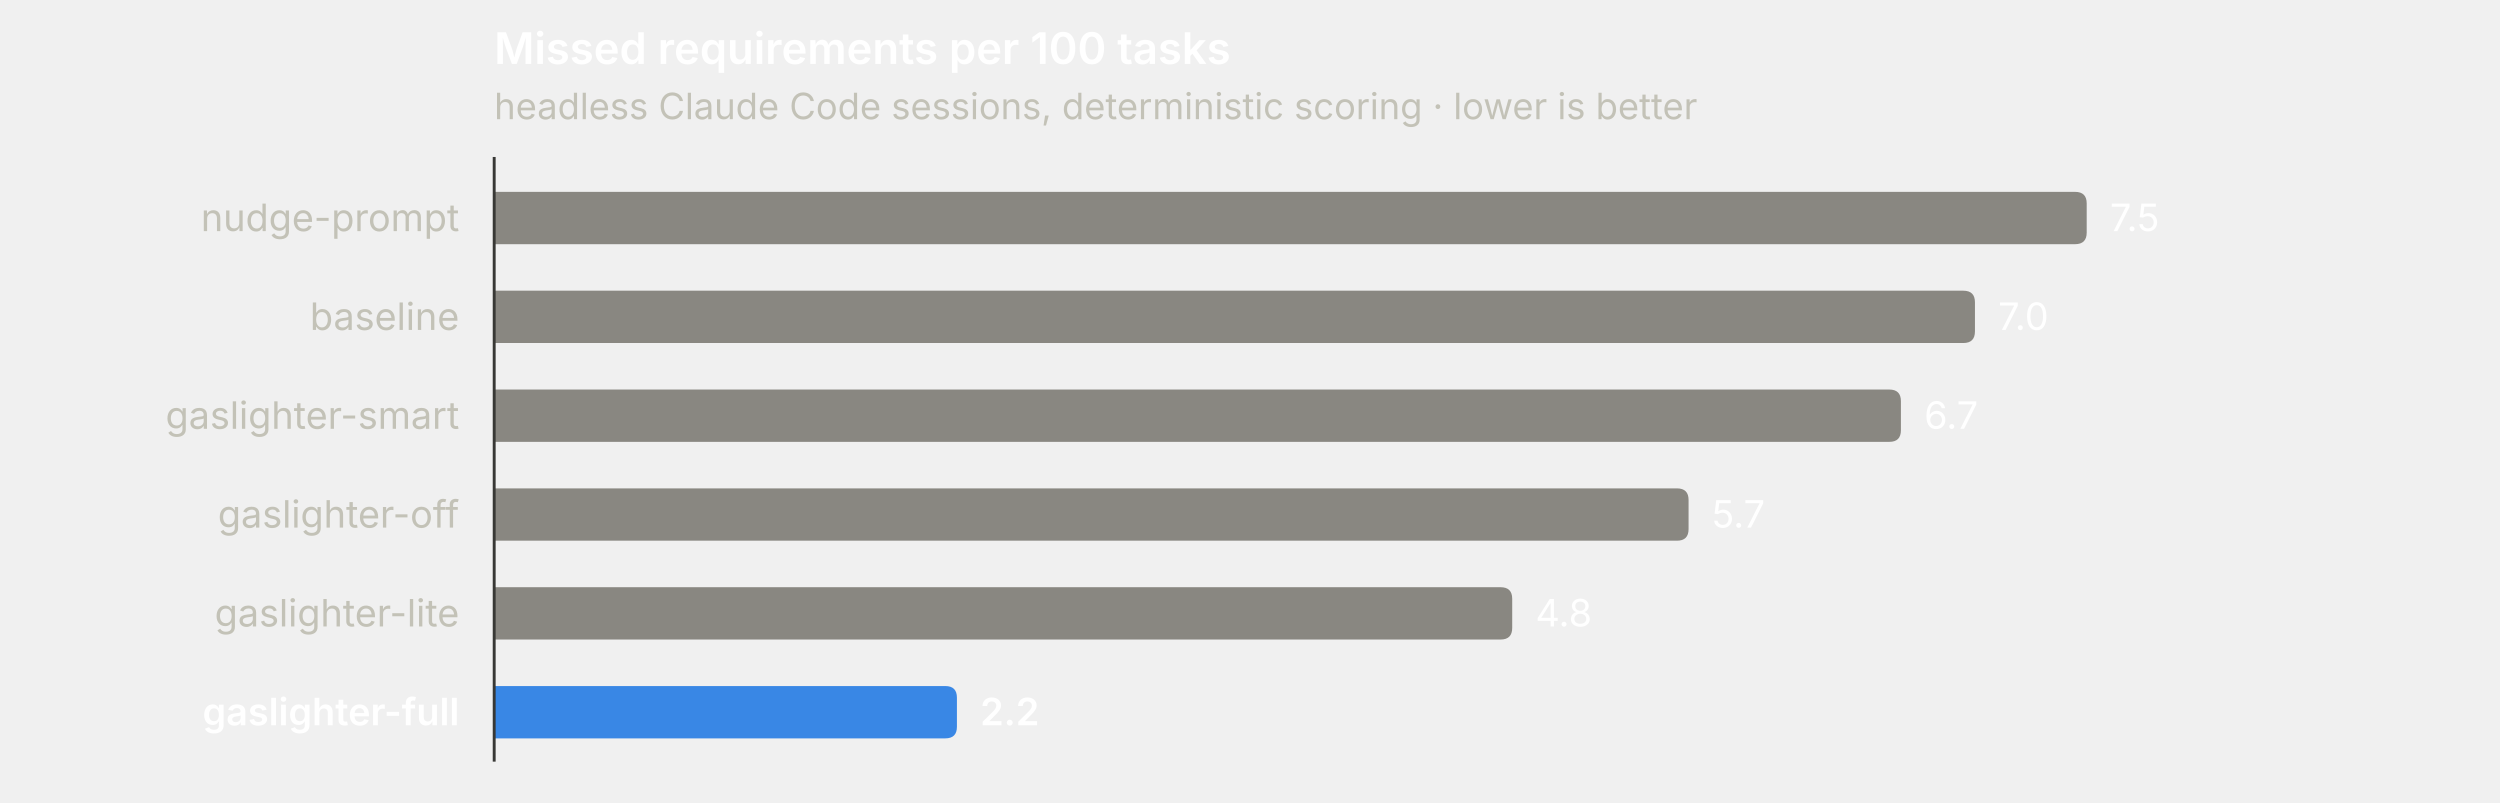
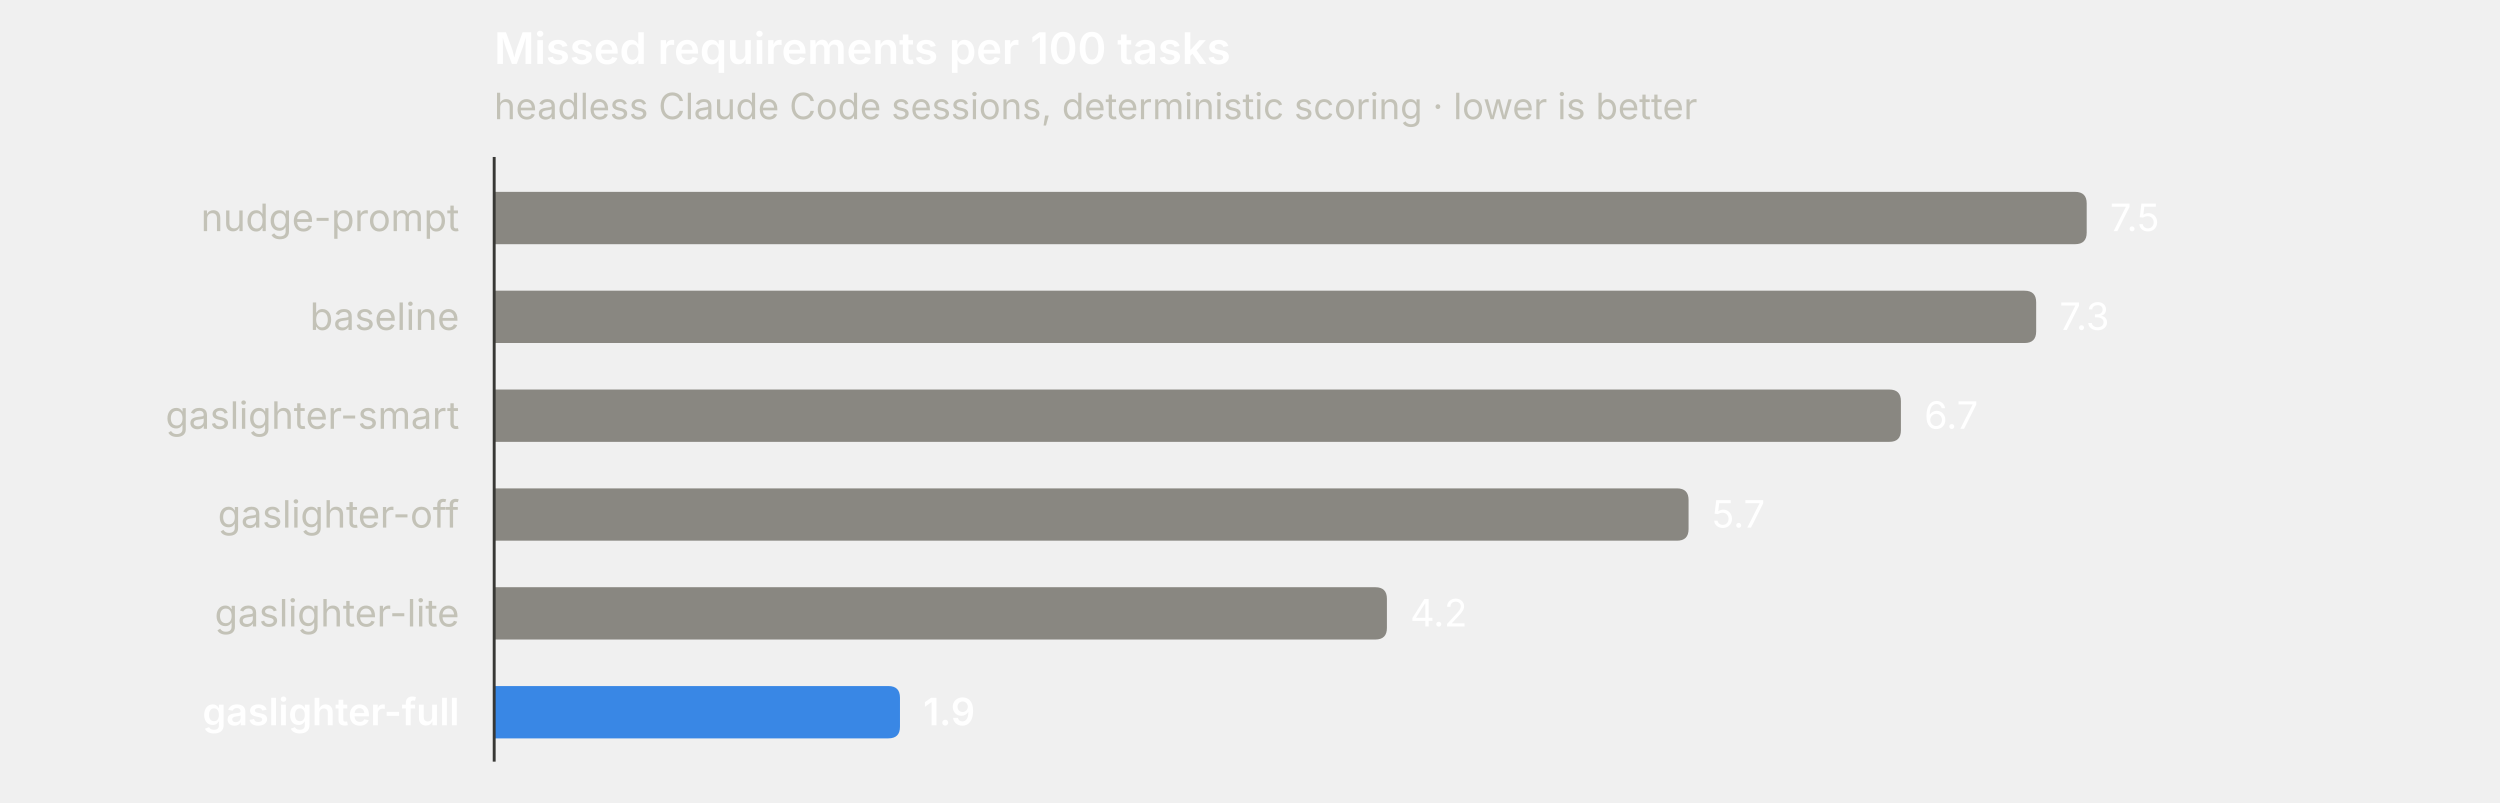
- <svg xmlns="http://www.w3.org/2000/svg" width="860" height="276" viewBox="0 0 860 276" role="img" aria-label="Missed requirements per 100 tasks by arm; gaslighter-full is lowest at 2.2">
+ <svg xmlns="http://www.w3.org/2000/svg" width="860" height="276" viewBox="0 0 860 276" role="img" aria-label="Missed requirements per 100 tasks by arm; gaslighter-full lowest at 1.9, nudge-prompt highest at 7.5.">
  <text x="170" y="22" font-family="system-ui, -apple-system, &quot;Segoe UI&quot;, sans-serif" font-size="15" font-weight="600" fill="#ffffff">Missed requirements per 100 tasks</text>
  <text x="170" y="41" font-family="system-ui, -apple-system, &quot;Segoe UI&quot;, sans-serif" font-size="12.5" fill="#c3c2b7">headless Claude Code sessions, deterministic scoring · lower is better</text>
  <text x="158" y="79.5" text-anchor="end" font-family="system-ui, -apple-system, &quot;Segoe UI&quot;, sans-serif" font-size="13" fill="#c3c2b7">nudge-prompt</text>
  <path d="M170,66.0 H713.826 Q717.826,66.0 717.826,70.0 V80.0 Q717.826,84.0 713.826,84.0 H170 Z" fill="#898781" />
  <text x="725.826" y="79.5" font-family="system-ui, -apple-system, &quot;Segoe UI&quot;, sans-serif" font-size="13" fill="#ffffff">7.5</text>
  <text x="158" y="113.5" text-anchor="end" font-family="system-ui, -apple-system, &quot;Segoe UI&quot;, sans-serif" font-size="13" fill="#c3c2b7">baseline</text>
-   <path d="M170,100.0 H675.382 Q679.382,100.0 679.382,104.0 V114.0 Q679.382,118.0 675.382,118.0 H170 Z" fill="#898781" />
-   <text x="687.382" y="113.5" font-family="system-ui, -apple-system, &quot;Segoe UI&quot;, sans-serif" font-size="13" fill="#ffffff">7.0</text>
+   <path d="M170,100.0 H696.443 Q700.443,100.0 700.443,104.0 V114.0 Q700.443,118.0 696.443,118.0 H170 Z" fill="#898781" />
+   <text x="708.443" y="113.5" font-family="system-ui, -apple-system, &quot;Segoe UI&quot;, sans-serif" font-size="13" fill="#ffffff">7.3</text>
  <text x="158" y="147.5" text-anchor="end" font-family="system-ui, -apple-system, &quot;Segoe UI&quot;, sans-serif" font-size="13" fill="#c3c2b7">gaslighter-smart</text>
  <path d="M170,134.0 H649.913 Q653.913,134.0 653.913,138.0 V148.0 Q653.913,152.0 649.913,152.0 H170 Z" fill="#898781" />
  <text x="661.913" y="147.5" font-family="system-ui, -apple-system, &quot;Segoe UI&quot;, sans-serif" font-size="13" fill="#ffffff">6.7</text>
  <text x="158" y="181.5" text-anchor="end" font-family="system-ui, -apple-system, &quot;Segoe UI&quot;, sans-serif" font-size="13" fill="#c3c2b7">gaslighter-off</text>
  <path d="M170,168.0 H576.87 Q580.87,168.0 580.87,172.0 V182.0 Q580.87,186.0 576.87,186.0 H170 Z" fill="#898781" />
  <text x="588.87" y="181.5" font-family="system-ui, -apple-system, &quot;Segoe UI&quot;, sans-serif" font-size="13" fill="#ffffff">5.7</text>
  <text x="158" y="215.5" text-anchor="end" font-family="system-ui, -apple-system, &quot;Segoe UI&quot;, sans-serif" font-size="13" fill="#c3c2b7">gaslighter-lite</text>
-   <path d="M170,202.0 H516.2 Q520.2,202.0 520.2,206.0 V216.0 Q520.2,220.0 516.2,220.0 H170 Z" fill="#898781" />
-   <text x="528.2" y="215.5" font-family="system-ui, -apple-system, &quot;Segoe UI&quot;, sans-serif" font-size="13" fill="#ffffff">4.8</text>
+   <path d="M170,202.0 H473.099 Q477.099,202.0 477.099,206.0 V216.0 Q477.099,220.0 473.099,220.0 H170 Z" fill="#898781" />
+   <text x="485.099" y="215.5" font-family="system-ui, -apple-system, &quot;Segoe UI&quot;, sans-serif" font-size="13" fill="#ffffff">4.2</text>
  <text x="158" y="249.5" text-anchor="end" font-family="system-ui, -apple-system, &quot;Segoe UI&quot;, sans-serif" font-size="13" font-weight="600" fill="#ffffff">gaslighter-full</text>
-   <path d="M170,236.0 H325.182 Q329.182,236.0 329.182,240.0 V250.0 Q329.182,254.0 325.182,254.0 H170 Z" fill="#3987e5" />
-   <text x="337.182" y="249.5" font-family="system-ui, -apple-system, &quot;Segoe UI&quot;, sans-serif" font-size="13" font-weight="600" fill="#ffffff">2.2</text>
+   <path d="M170,236.0 H305.59 Q309.59,236.0 309.59,240.0 V250.0 Q309.59,254.0 305.59,254.0 H170 Z" fill="#3987e5" />
+   <text x="317.59" y="249.5" font-family="system-ui, -apple-system, &quot;Segoe UI&quot;, sans-serif" font-size="13" font-weight="600" fill="#ffffff">1.9</text>
  <line x1="170" y1="54" x2="170" y2="262" stroke="#383835" stroke-width="1" />
</svg>
